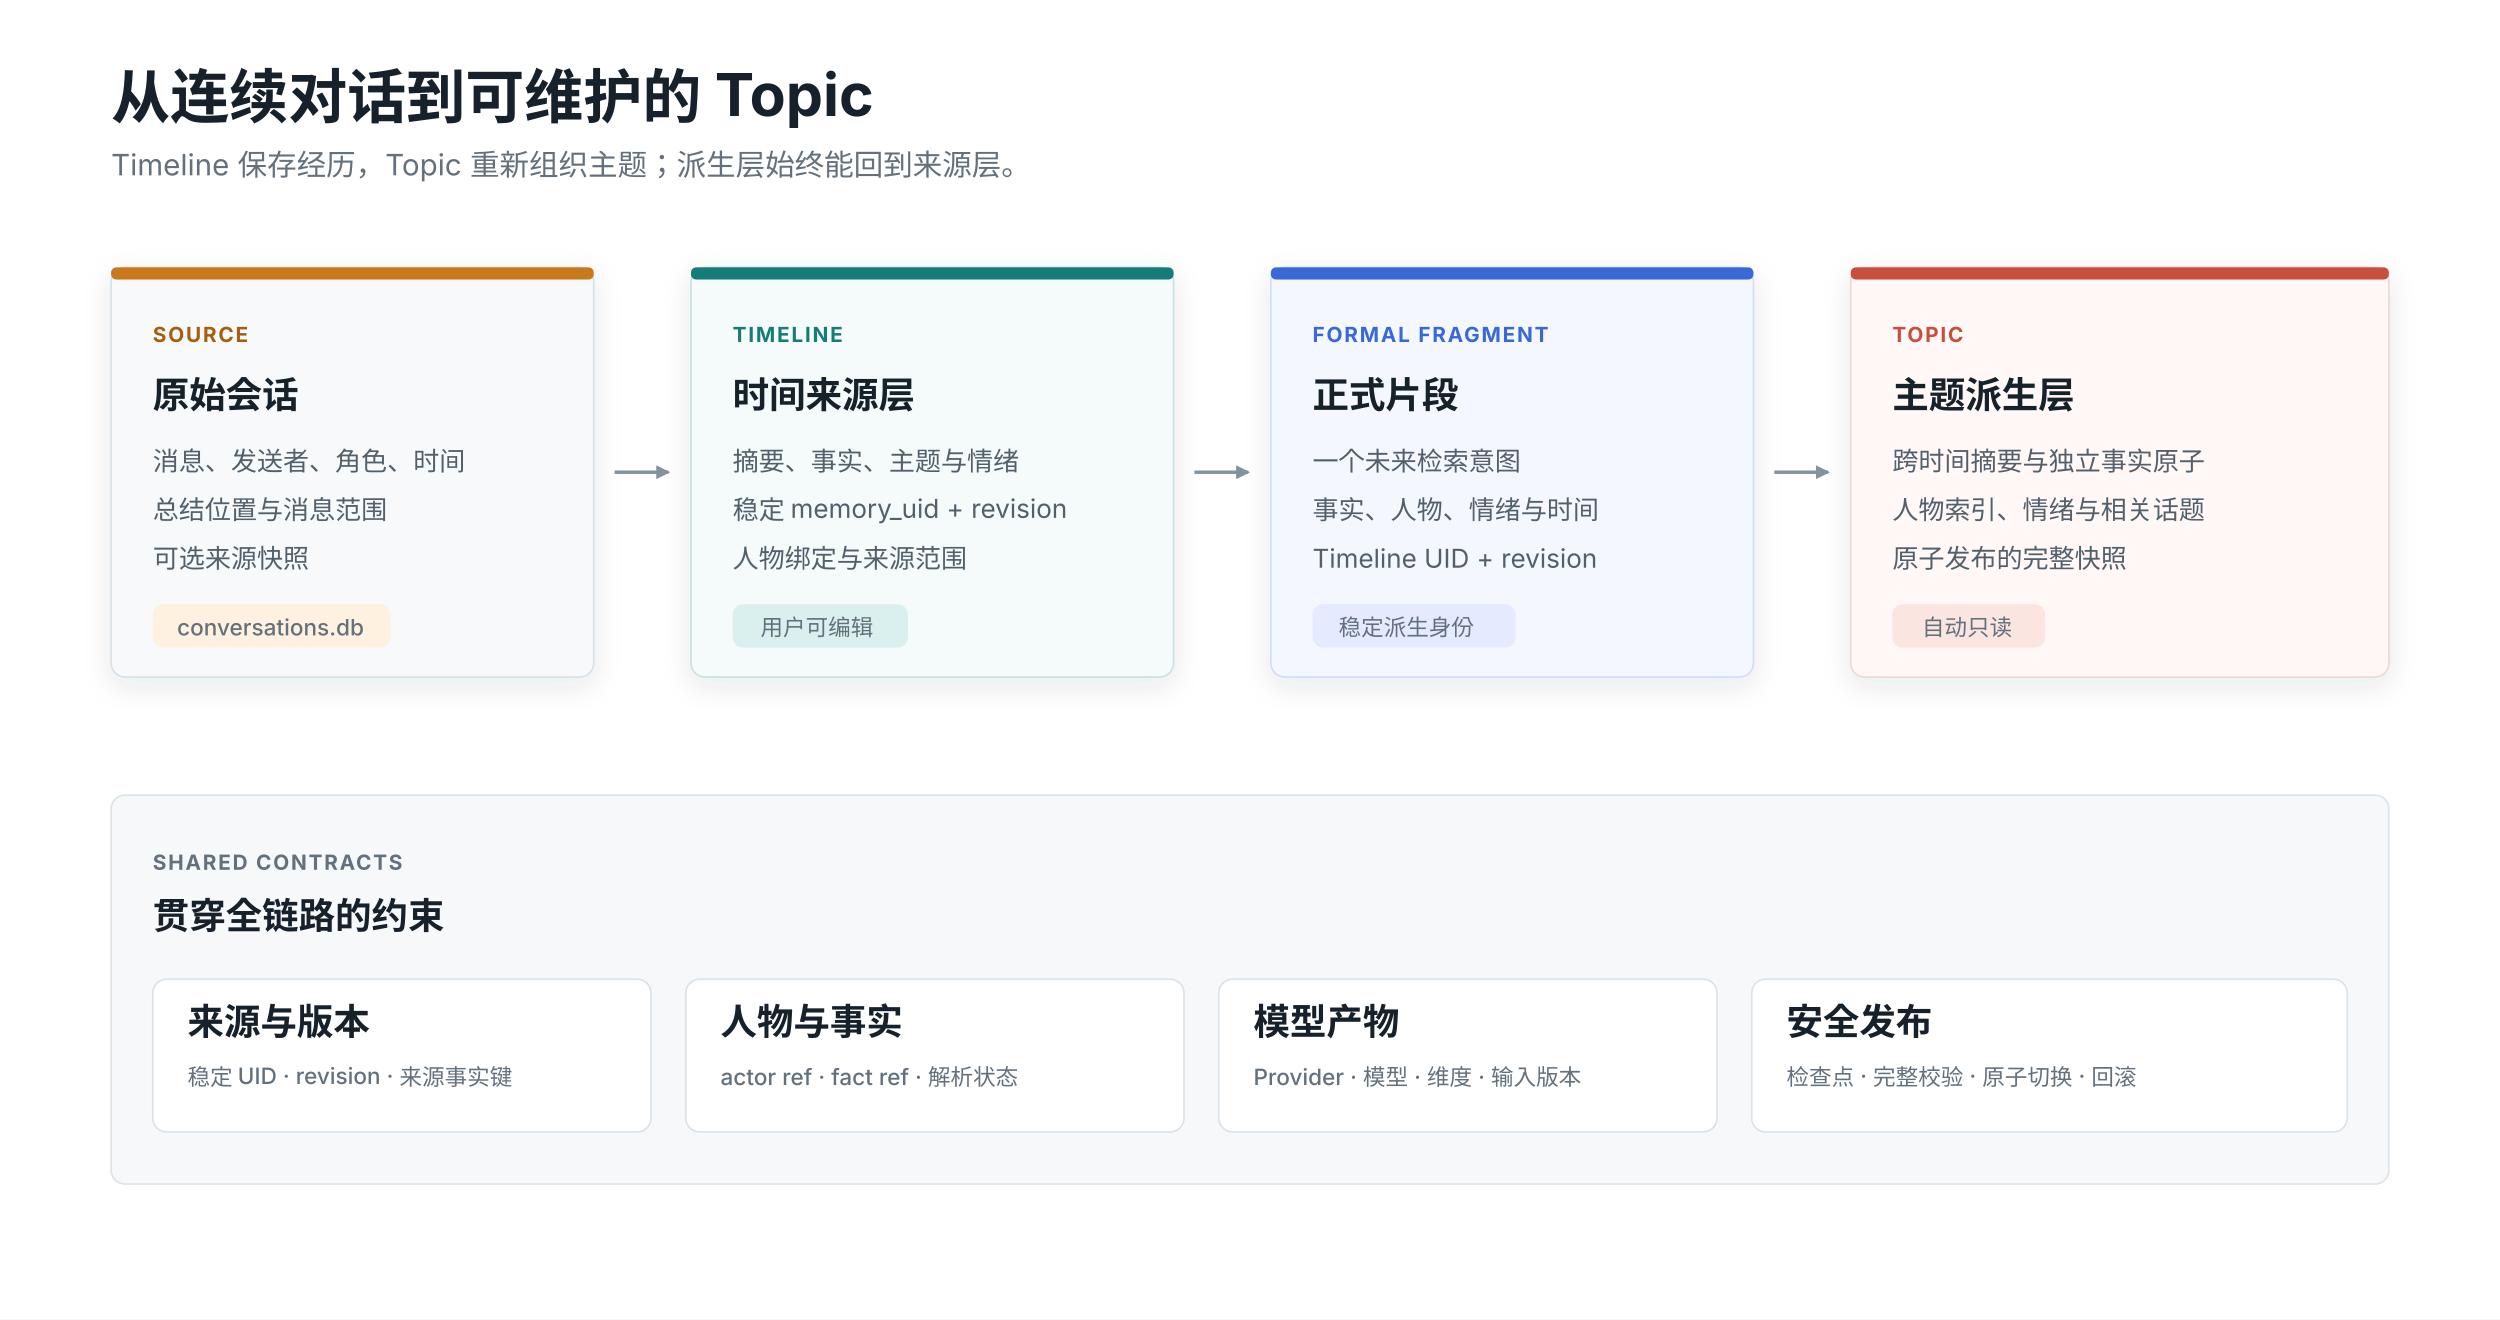
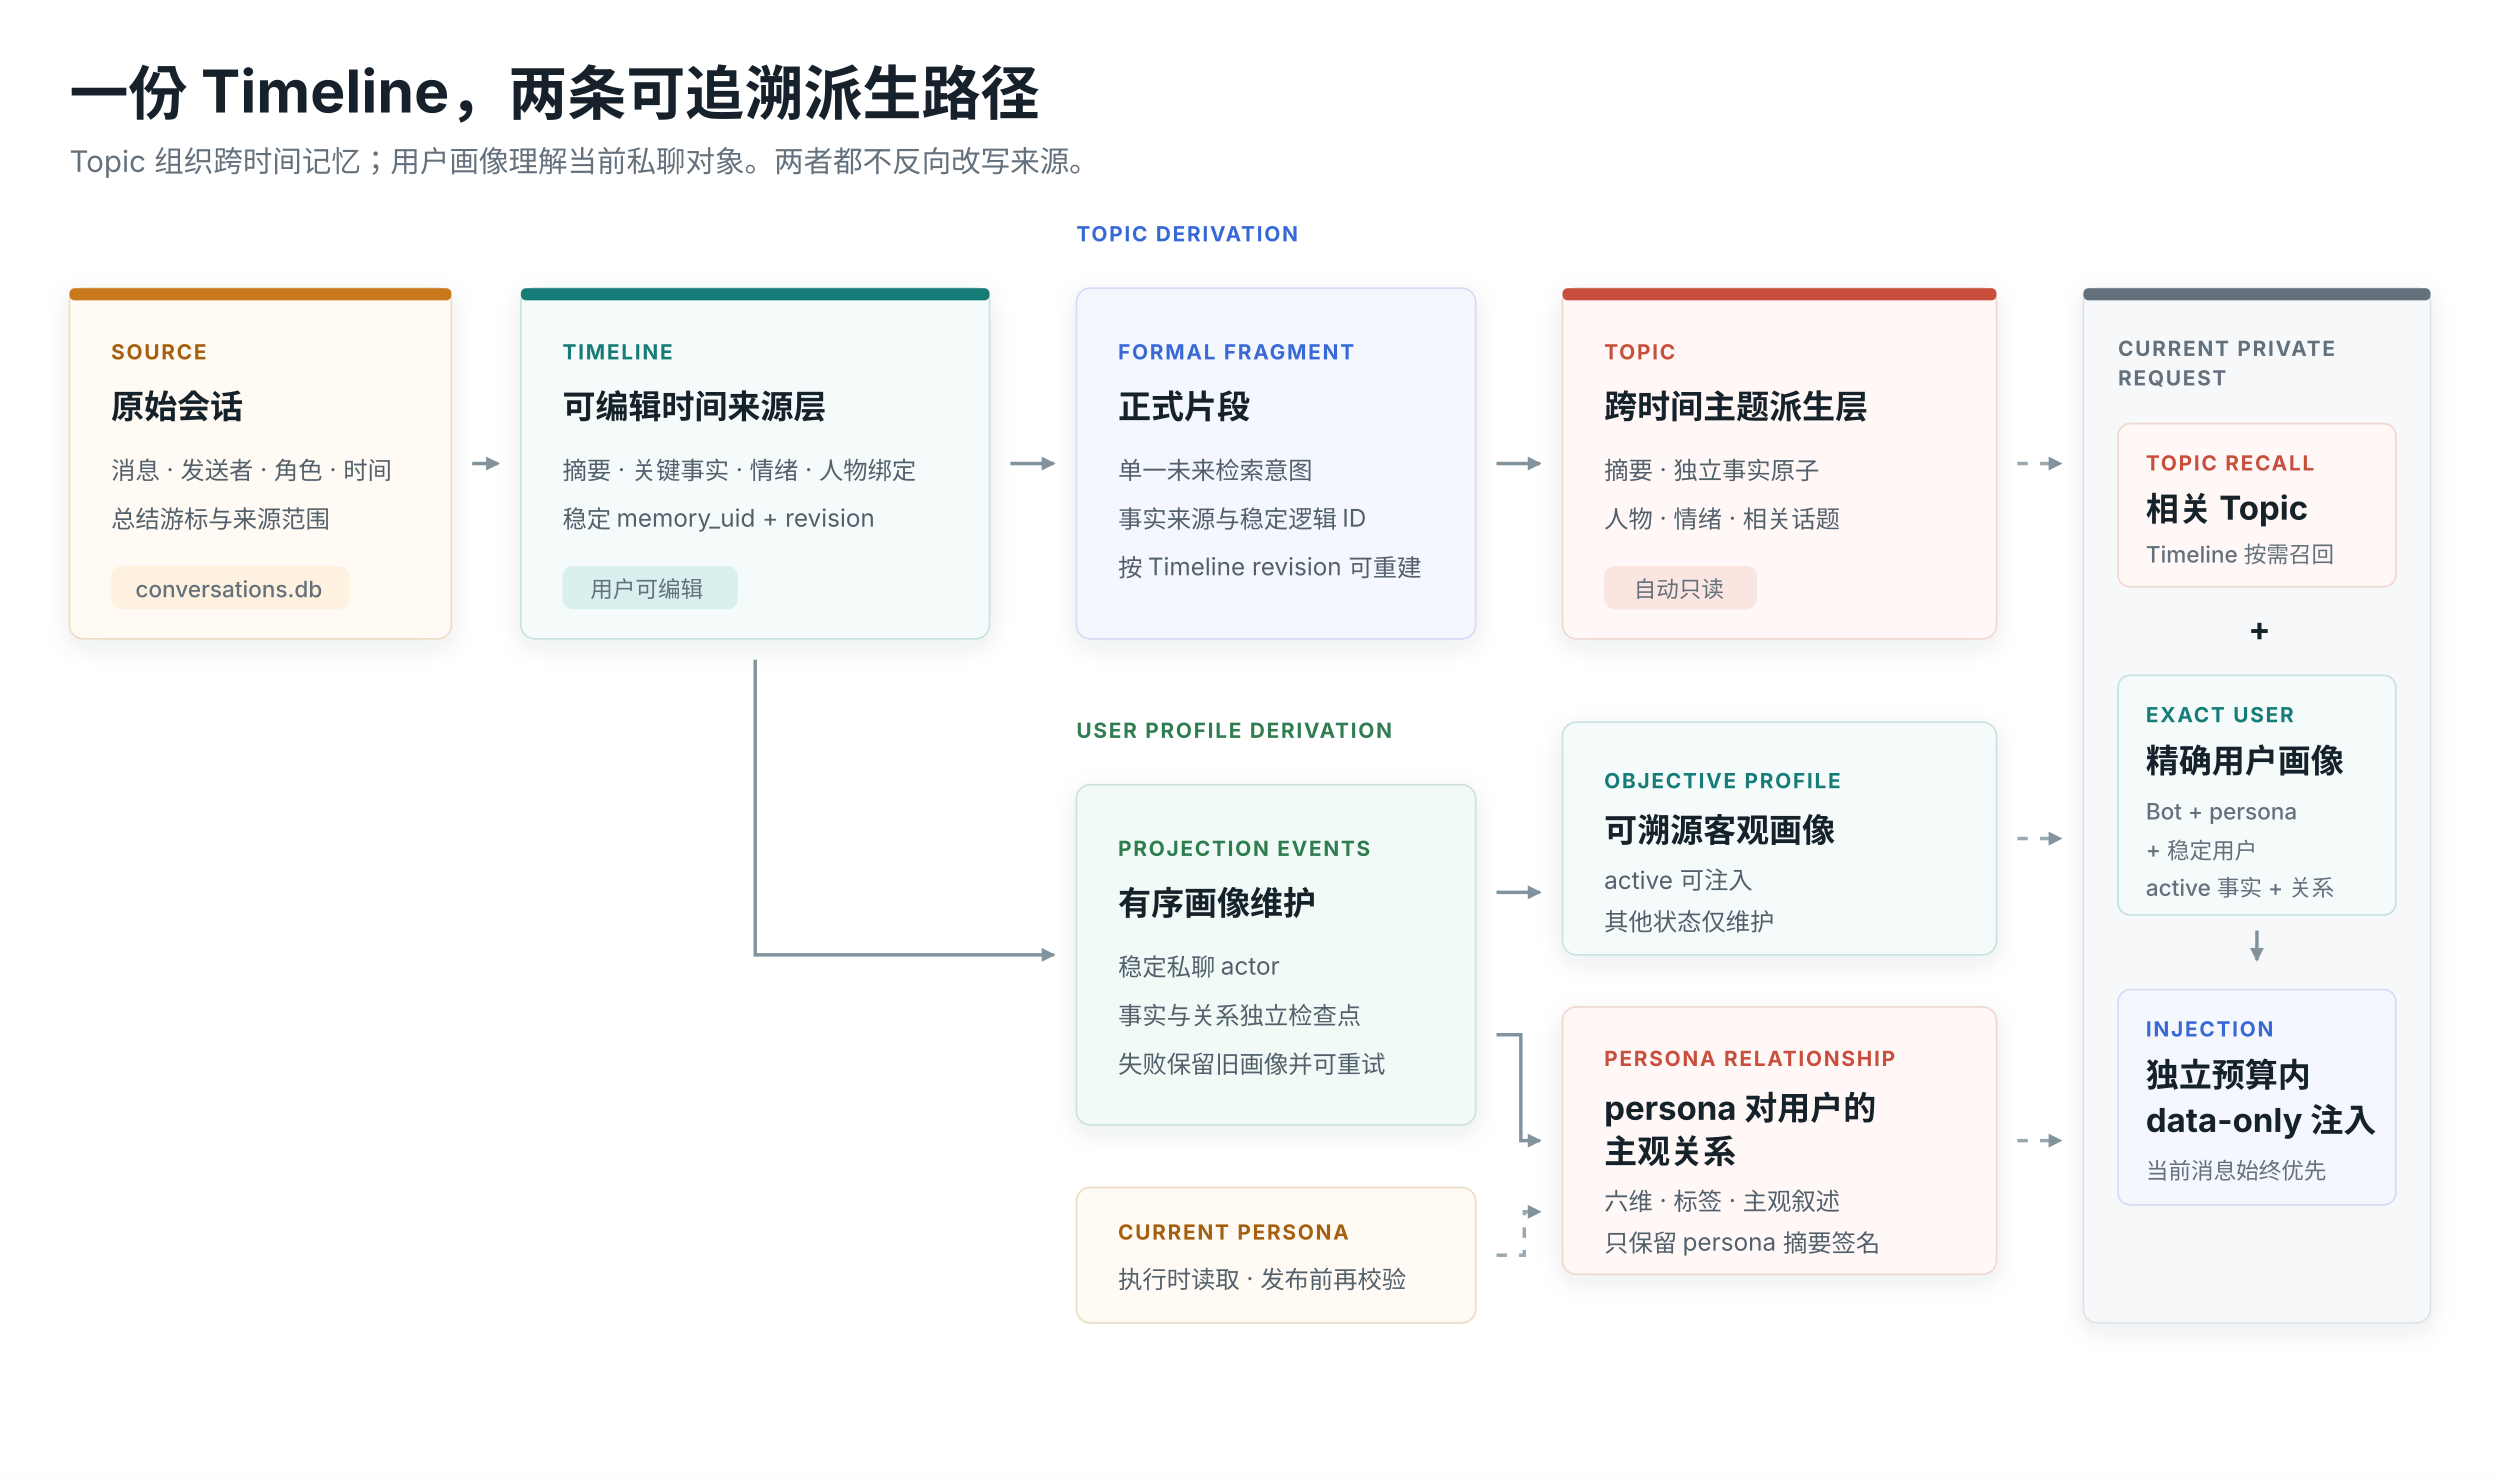
- <svg xmlns="http://www.w3.org/2000/svg" width="1440" height="760" viewBox="0 0 1440 760" role="img" aria-labelledby="title desc">
+ <svg xmlns="http://www.w3.org/2000/svg" width="1440" height="850" viewBox="0 0 1440 850" role="img" aria-labelledby="title desc">
  <defs>
    <filter id="shadow" x="-20%" y="-20%" width="140%" height="140%">
-       <feDropShadow dx="0" dy="5" stdDeviation="8" flood-color="#17303a" flood-opacity="0.10" />
+       <feDropShadow dx="0" dy="4" stdDeviation="7" flood-color="#17303a" flood-opacity="0.09" />
    </filter>
    <marker id="arrow" markerWidth="8" markerHeight="8" refX="7" refY="4" orient="auto" markerUnits="userSpaceOnUse">
-       <path d="M0,0 L8,4 L0,8 Z" fill="#82939d" />
+       <path d="M0 0L8 4L0 8Z" fill="#82939d" />
    </marker>
    <style>
      .title{font:700 34px Inter,"Noto Sans SC",sans-serif;fill:#17212b}.sub{font:400 17px Inter,"Noto Sans SC",sans-serif;fill:#64717d}
-       .h{font:700 21px Inter,"Noto Sans SC",sans-serif;fill:#17212b}.p{font:400 15px Inter,"Noto Sans SC",sans-serif;fill:#52616c}.tag{font:700 12px Inter,"Noto Sans SC",sans-serif;letter-spacing:1px}
-       .small{font:500 13px Inter,"Noto Sans SC",sans-serif;fill:#64717d}.line{stroke:#82939d;stroke-width:2;fill:none;marker-end:url(#arrow)}
+       .h{font:700 19px Inter,"Noto Sans SC",sans-serif;fill:#17212b}.p{font:400 14px Inter,"Noto Sans SC",sans-serif;fill:#52616c}
+       .tag{font:700 12px Inter,"Noto Sans SC",sans-serif;letter-spacing:1px}.small{font:500 13px Inter,"Noto Sans SC",sans-serif;fill:#64717d}
+       .line{stroke:#82939d;stroke-width:2;fill:none;marker-end:url(#arrow)}.dash{stroke:#9aa8b0;stroke-width:2;stroke-dasharray:6 7;fill:none;marker-end:url(#arrow)}
    </style>
  </defs>
-   <rect width="1440" height="760" fill="#ffffff" />
-   <text x="64" y="68" class="title">从连续对话到可维护的 Topic</text>
-   <text x="64" y="101" class="sub">Timeline 保存经历，Topic 重新组织主题；派生层始终能回到来源层。</text>
+   <rect width="1440" height="850" fill="#fff" />
+   <text x="40" y="66" class="title">一份 Timeline，两条可追溯派生路径</text>
+   <text x="40" y="99" class="sub">Topic 组织跨时间记忆；用户画像理解当前私聊对象。两者都不反向改写来源。</text>
  <g filter="url(#shadow)">
-     <rect x="64" y="154" width="278" height="236" rx="8" fill="#f7f9fa" stroke="#d8e1e6" />
-     <rect x="64" y="154" width="278" height="7" rx="3" fill="#c9791c" />
-     <text x="88" y="197" class="tag" fill="#a55f10">SOURCE</text>
-     <text x="88" y="235" class="h">原始会话</text>
-     <text x="88" y="271" class="p">消息、发送者、角色、时间</text>
-     <text x="88" y="299" class="p">总结位置与消息范围</text>
-     <text x="88" y="327" class="p">可选来源快照</text>
-     <rect x="88" y="348" width="137" height="25" rx="6" fill="#fff1df" />
-     <text x="102" y="366" class="small" fill="#a55f10">conversations.db</text>
+     <rect x="40" y="166" width="220" height="202" rx="8" fill="#fffaf3" stroke="#eadcc7" />
+     <rect x="40" y="166" width="220" height="7" rx="3" fill="#c9791c" />
+     <text x="64" y="207" class="tag" fill="#a55f10">SOURCE</text>
+     <text x="64" y="241" class="h">原始会话</text>
+     <text x="64" y="276" class="p">消息 · 发送者 · 角色 · 时间</text>
+     <text x="64" y="304" class="p">总结游标与来源范围</text>
+     <rect x="64" y="326" width="137" height="25" rx="6" fill="#fff1df" />
+     <text x="78" y="344" class="small" fill="#a55f10">conversations.db</text>
  </g>
  <g filter="url(#shadow)">
-     <rect x="398" y="154" width="278" height="236" rx="8" fill="#f4fbfa" stroke="#c8e2df" />
-     <rect x="398" y="154" width="278" height="7" rx="3" fill="#187b78" />
-     <text x="422" y="197" class="tag" fill="#187b78">TIMELINE</text>
-     <text x="422" y="235" class="h">时间来源层</text>
-     <text x="422" y="271" class="p">摘要、事实、主题与情绪</text>
-     <text x="422" y="299" class="p">稳定 memory_uid + revision</text>
-     <text x="422" y="327" class="p">人物绑定与来源范围</text>
-     <rect x="422" y="348" width="101" height="25" rx="6" fill="#daf0ee" />
-     <text x="438" y="366" class="small" fill="#187b78">用户可编辑</text>
+     <rect x="300" y="166" width="270" height="202" rx="8" fill="#f4fbfa" stroke="#c8e2df" />
+     <rect x="300" y="166" width="270" height="7" rx="3" fill="#187b78" />
+     <text x="324" y="207" class="tag" fill="#187b78">TIMELINE</text>
+     <text x="324" y="241" class="h">可编辑时间来源层</text>
+     <text x="324" y="276" class="p">摘要 · 关键事实 · 情绪 · 人物绑定</text>
+     <text x="324" y="304" class="p">稳定 memory_uid + revision</text>
+     <rect x="324" y="326" width="101" height="25" rx="6" fill="#daf0ee" />
+     <text x="340" y="344" class="small" fill="#187b78">用户可编辑</text>
+   </g>
+   <path d="M272 267H287" class="line" />
+   <text x="620" y="139" class="tag" fill="#3769d6">TOPIC DERIVATION</text>
+   <g filter="url(#shadow)">
+     <rect x="620" y="166" width="230" height="202" rx="8" fill="#f5f7ff" stroke="#d4dcf4" />
+     <text x="644" y="207" class="tag" fill="#3769d6">FORMAL FRAGMENT</text>
+     <text x="644" y="241" class="h">正式片段</text>
+     <text x="644" y="276" class="p">单一未来检索意图</text>
+     <text x="644" y="304" class="p">事实来源与稳定逻辑 ID</text>
+     <text x="644" y="332" class="p">按 Timeline revision 可重建</text>
  </g>
  <g filter="url(#shadow)">
-     <rect x="732" y="154" width="278" height="236" rx="8" fill="#f5f7ff" stroke="#d4dcf4" />
-     <rect x="732" y="154" width="278" height="7" rx="3" fill="#3769d6" />
-     <text x="756" y="197" class="tag" fill="#3769d6">FORMAL FRAGMENT</text>
-     <text x="756" y="235" class="h">正式片段</text>
-     <text x="756" y="271" class="p">一个未来检索意图</text>
-     <text x="756" y="299" class="p">事实、人物、情绪与时间</text>
-     <text x="756" y="327" class="p">Timeline UID + revision</text>
-     <rect x="756" y="348" width="117" height="25" rx="6" fill="#e5eaff" />
-     <text x="771" y="366" class="small" fill="#3769d6">稳定派生身份</text>
+     <rect x="900" y="166" width="250" height="202" rx="8" fill="#fff8f6" stroke="#efd8d2" />
+     <rect x="900" y="166" width="250" height="7" rx="3" fill="#c84f3d" />
+     <text x="924" y="207" class="tag" fill="#c84f3d">TOPIC</text>
+     <text x="924" y="241" class="h">跨时间主题派生层</text>
+     <text x="924" y="276" class="p">摘要 · 独立事实原子</text>
+     <text x="924" y="304" class="p">人物 · 情绪 · 相关话题</text>
+     <rect x="924" y="326" width="88" height="25" rx="6" fill="#fae5e0" />
+     <text x="941" y="344" class="small" fill="#c84f3d">自动只读</text>
+   </g>
+   <path d="M582 267H607" class="line" />
+   <path d="M862 267H887" class="line" />
+   <text x="620" y="425" class="tag" fill="#2f7d50">USER PROFILE DERIVATION</text>
+   <g filter="url(#shadow)">
+     <rect x="620" y="452" width="230" height="196" rx="8" fill="#f1faf6" stroke="#cce2d8" />
+     <text x="644" y="493" class="tag" fill="#2f7d50">PROJECTION EVENTS</text>
+     <text x="644" y="527" class="h">有序画像维护</text>
+     <text x="644" y="562" class="p">稳定私聊 actor</text>
+     <text x="644" y="590" class="p">事实与关系独立检查点</text>
+     <text x="644" y="618" class="p">失败保留旧画像并可重试</text>
  </g>
  <g filter="url(#shadow)">
-     <rect x="1066" y="154" width="310" height="236" rx="8" fill="#fff8f6" stroke="#efd8d2" />
-     <rect x="1066" y="154" width="310" height="7" rx="3" fill="#c84f3d" />
-     <text x="1090" y="197" class="tag" fill="#c84f3d">TOPIC</text>
-     <text x="1090" y="235" class="h">主题派生层</text>
-     <text x="1090" y="271" class="p">跨时间摘要与独立事实原子</text>
-     <text x="1090" y="299" class="p">人物索引、情绪与相关话题</text>
-     <text x="1090" y="327" class="p">原子发布的完整快照</text>
-     <rect x="1090" y="348" width="88" height="25" rx="6" fill="#fae5e0" />
-     <text x="1107" y="366" class="small" fill="#c84f3d">自动只读</text>
+     <rect x="900" y="416" width="250" height="134" rx="8" fill="#f4fbfa" stroke="#c8e2df" />
+     <text x="924" y="454" class="tag" fill="#187b78">OBJECTIVE PROFILE</text>
+     <text x="924" y="485" class="h">可溯源客观画像</text>
+     <text x="924" y="512" class="p">active 可注入</text>
+     <text x="924" y="536" class="p">其他状态仅维护</text>
  </g>
-   <path d="M354 272 H385" class="line" />
-   <path d="M688 272 H719" class="line" />
-   <path d="M1022 272 H1053" class="line" />
-   <rect x="64" y="458" width="1312" height="224" rx="8" fill="#f7f8fa" stroke="#dde4e8" />
-   <text x="88" y="501" class="tag" fill="#64717d">SHARED CONTRACTS</text>
-   <text x="88" y="535" class="h">贯穿全链路的约束</text>
+   <g filter="url(#shadow)">
+     <rect x="900" y="580" width="250" height="154" rx="8" fill="#fff8f6" stroke="#efd8d2" />
+     <text x="924" y="614" class="tag" fill="#c84f3d">PERSONA RELATIONSHIP</text>
+     <text x="924" y="645" class="h">persona 对用户的</text>
+     <text x="924" y="670" class="h">主观关系</text>
+     <text x="924" y="697" class="p">六维 · 标签 · 主观叙述</text>
+     <text x="924" y="721" class="p">只保留 persona 摘要签名</text>
+   </g>
  <g>
-     <rect x="88" y="564" width="287" height="88" rx="8" fill="#fff" stroke="#dce3e8" />
-     <text x="108" y="596" class="h" font-size="17">来源与版本</text>
-     <text x="108" y="625" class="small">稳定 UID · revision · 来源事实键</text>
-     <rect x="395" y="564" width="287" height="88" rx="8" fill="#fff" stroke="#dce3e8" />
-     <text x="415" y="596" class="h" font-size="17">人物与事实</text>
-     <text x="415" y="625" class="small">actor ref · fact ref · 解析状态</text>
-     <rect x="702" y="564" width="287" height="88" rx="8" fill="#fff" stroke="#dce3e8" />
-     <text x="722" y="596" class="h" font-size="17">模型产物</text>
-     <text x="722" y="625" class="small">Provider · 模型 · 维度 · 输入版本</text>
-     <rect x="1009" y="564" width="343" height="88" rx="8" fill="#fff" stroke="#dce3e8" />
-     <text x="1029" y="596" class="h" font-size="17">安全发布</text>
-     <text x="1029" y="625" class="small">检查点 · 完整校验 · 原子切换 · 回滚</text>
+     <rect x="620" y="684" width="230" height="78" rx="8" fill="#fffaf3" stroke="#eadcc7" />
+     <text x="644" y="714" class="tag" fill="#a55f10">CURRENT PERSONA</text>
+     <text x="644" y="742" class="p">执行时读取 · 发布前再校验</text>
  </g>
+   <path d="M435 380V550H607" class="line" />
+   <path d="M862 514H887" class="line" />
+   <path d="M862 596H876V657H887" class="line" />
+   <path d="M862 723H878V698H887" class="dash" />
+   <g filter="url(#shadow)">
+     <rect x="1200" y="166" width="200" height="596" rx="8" fill="#f7f8fa" stroke="#dce3e8" />
+     <rect x="1200" y="166" width="200" height="7" rx="3" fill="#64717d" />
+     <text x="1220" y="205" class="tag" fill="#64717d">CURRENT PRIVATE</text>
+     <text x="1220" y="222" class="tag" fill="#64717d">REQUEST</text>
+     <rect x="1220" y="244" width="160" height="94" rx="7" fill="#fff8f6" stroke="#efd8d2" />
+     <text x="1236" y="271" class="tag" fill="#c84f3d">TOPIC RECALL</text>
+     <text x="1236" y="300" class="h">相关 Topic</text>
+     <text x="1236" y="324" class="small">Timeline 按需召回</text>
+     <text x="1295" y="369" class="h" fill="#64717d">+</text>
+     <rect x="1220" y="389" width="160" height="138" rx="7" fill="#f4fbfa" stroke="#c8e2df" />
+     <text x="1236" y="416" class="tag" fill="#187b78">EXACT USER</text>
+     <text x="1236" y="445" class="h">精确用户画像</text>
+     <text x="1236" y="472" class="small">Bot + persona</text>
+     <text x="1236" y="494" class="small">+ 稳定用户</text>
+     <text x="1236" y="516" class="small">active 事实 + 关系</text>
+     <path d="M1300 536V553" class="line" />
+     <rect x="1220" y="570" width="160" height="124" rx="7" fill="#f5f7ff" stroke="#d4dcf4" />
+     <text x="1236" y="597" class="tag" fill="#3769d6">INJECTION</text>
+     <text x="1236" y="626" class="h">独立预算内</text>
+     <text x="1236" y="652" class="h">data-only 注入</text>
+     <text x="1236" y="679" class="small">当前消息始终优先</text>
+   </g>
+   <path d="M1162 267H1187" class="dash" />
+   <path d="M1162 483H1187" class="dash" />
+   <path d="M1162 657H1187" class="dash" />
</svg>
